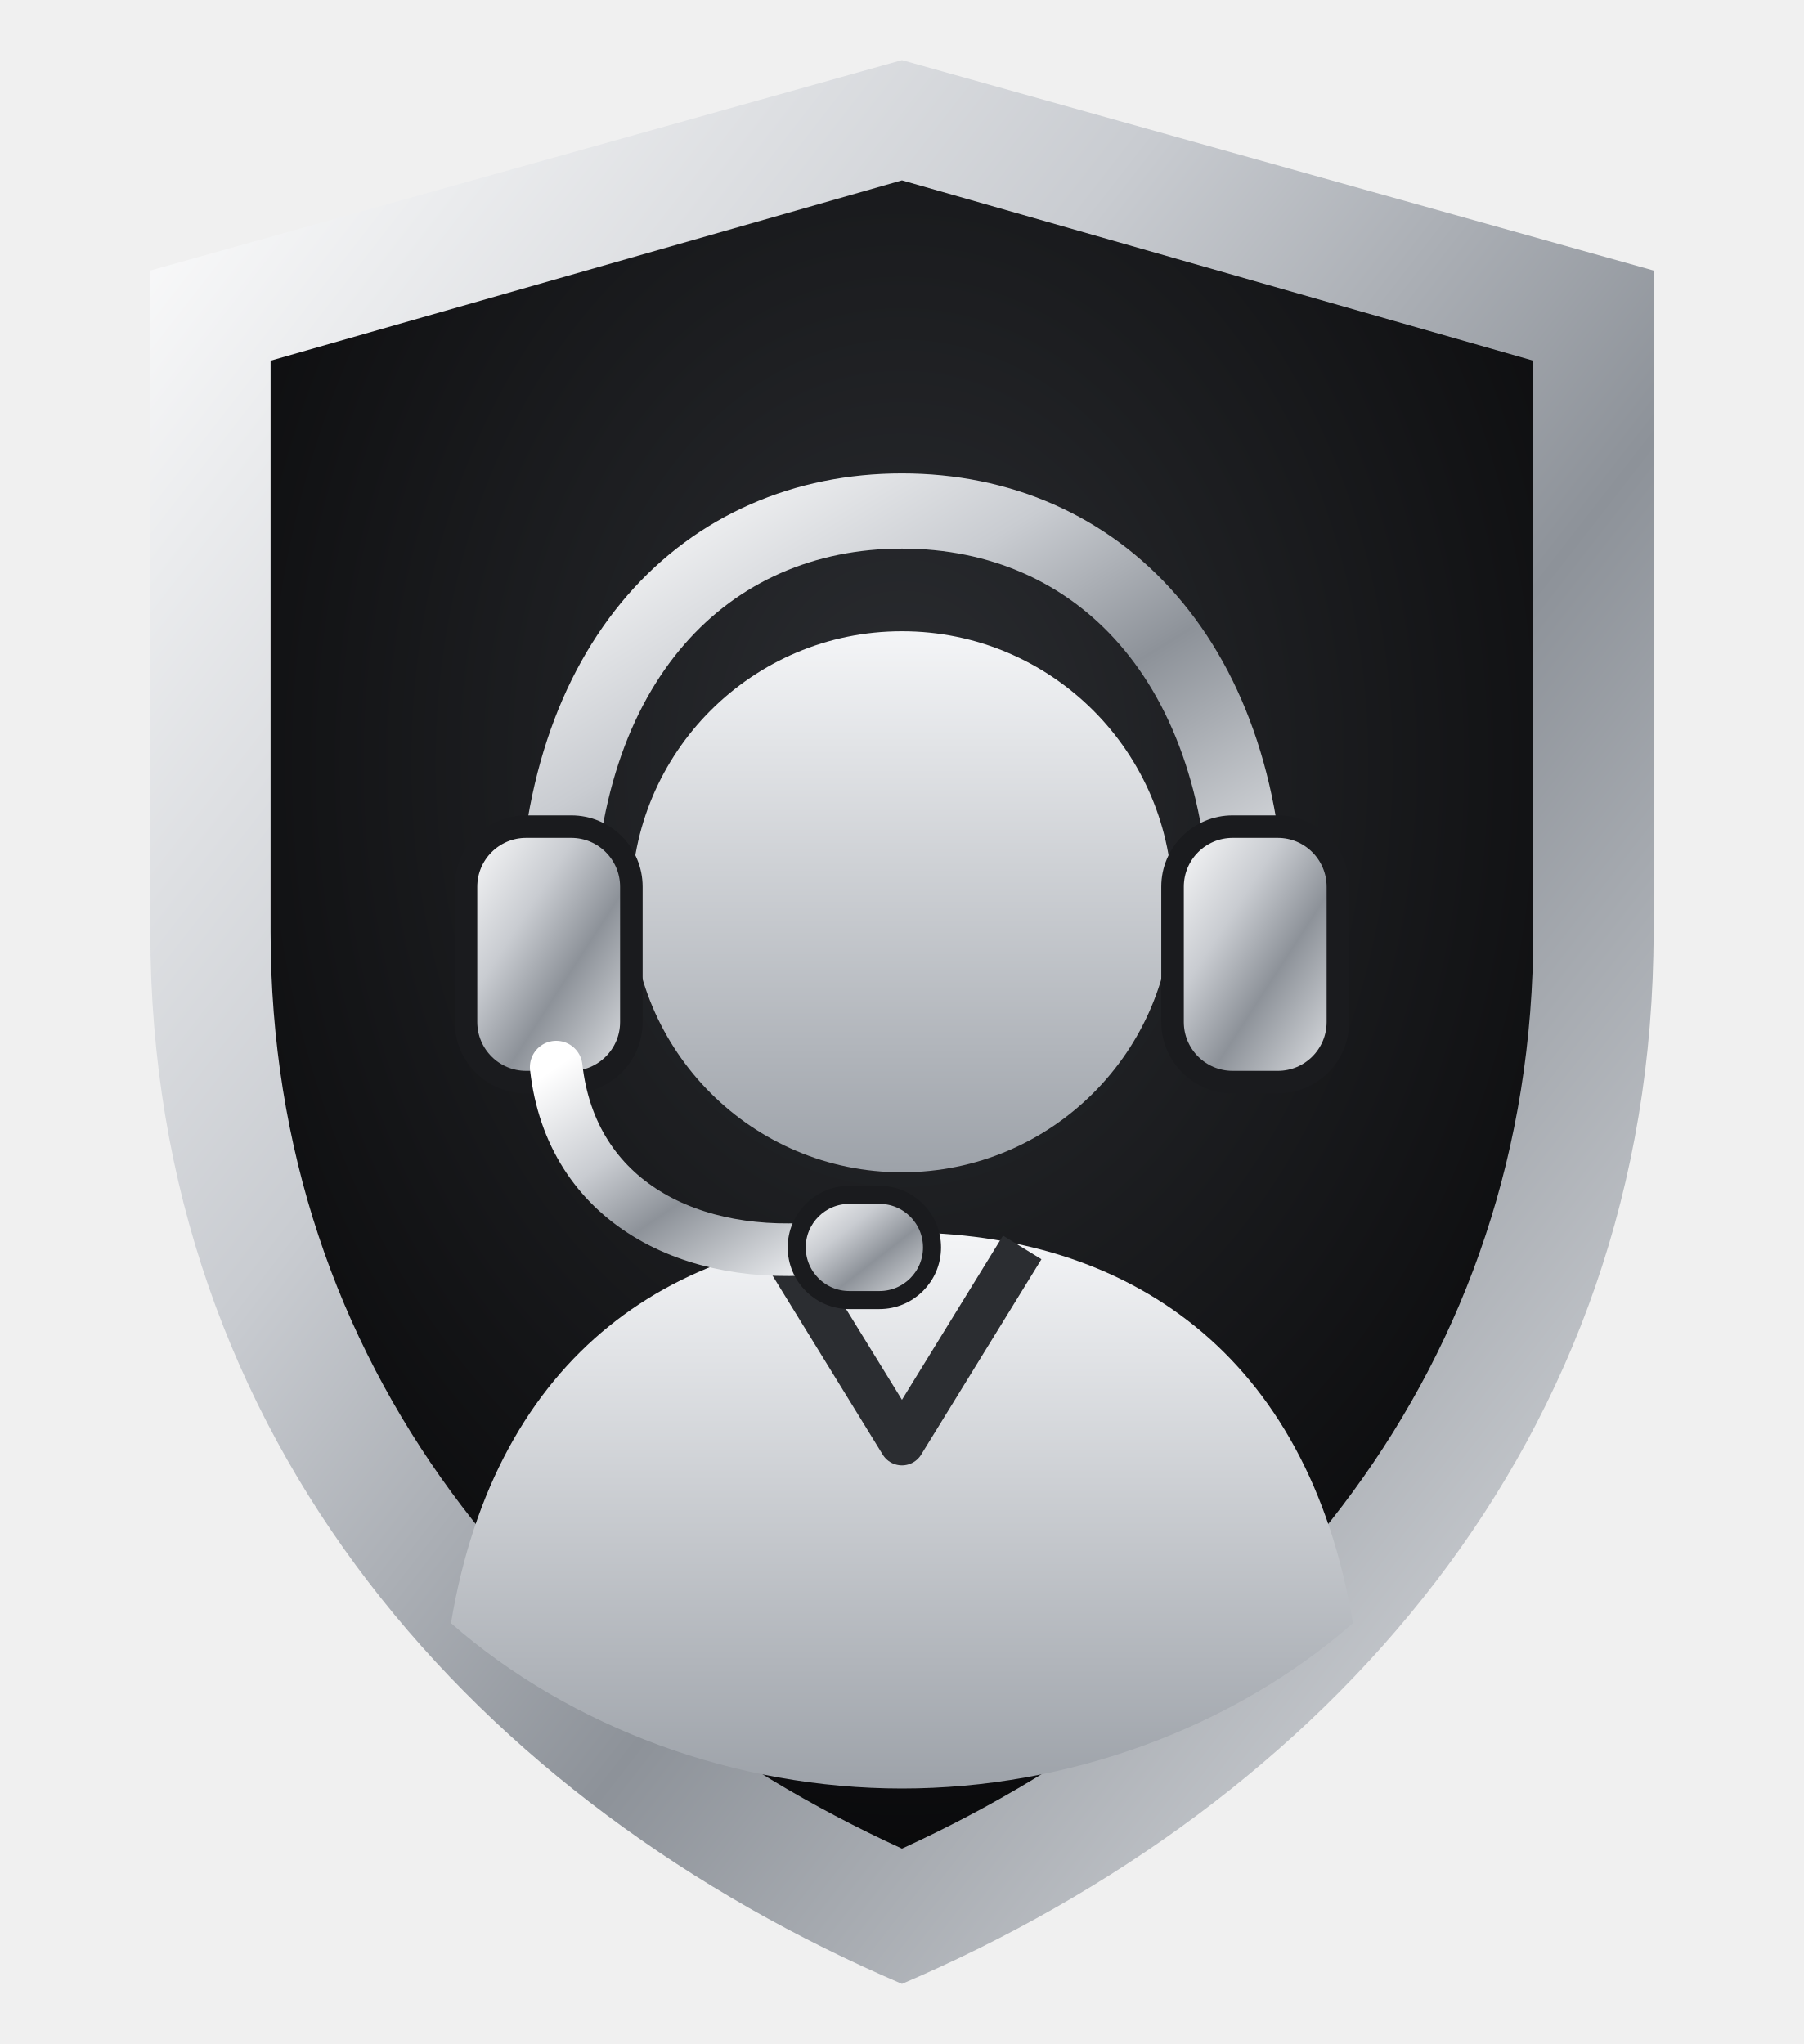
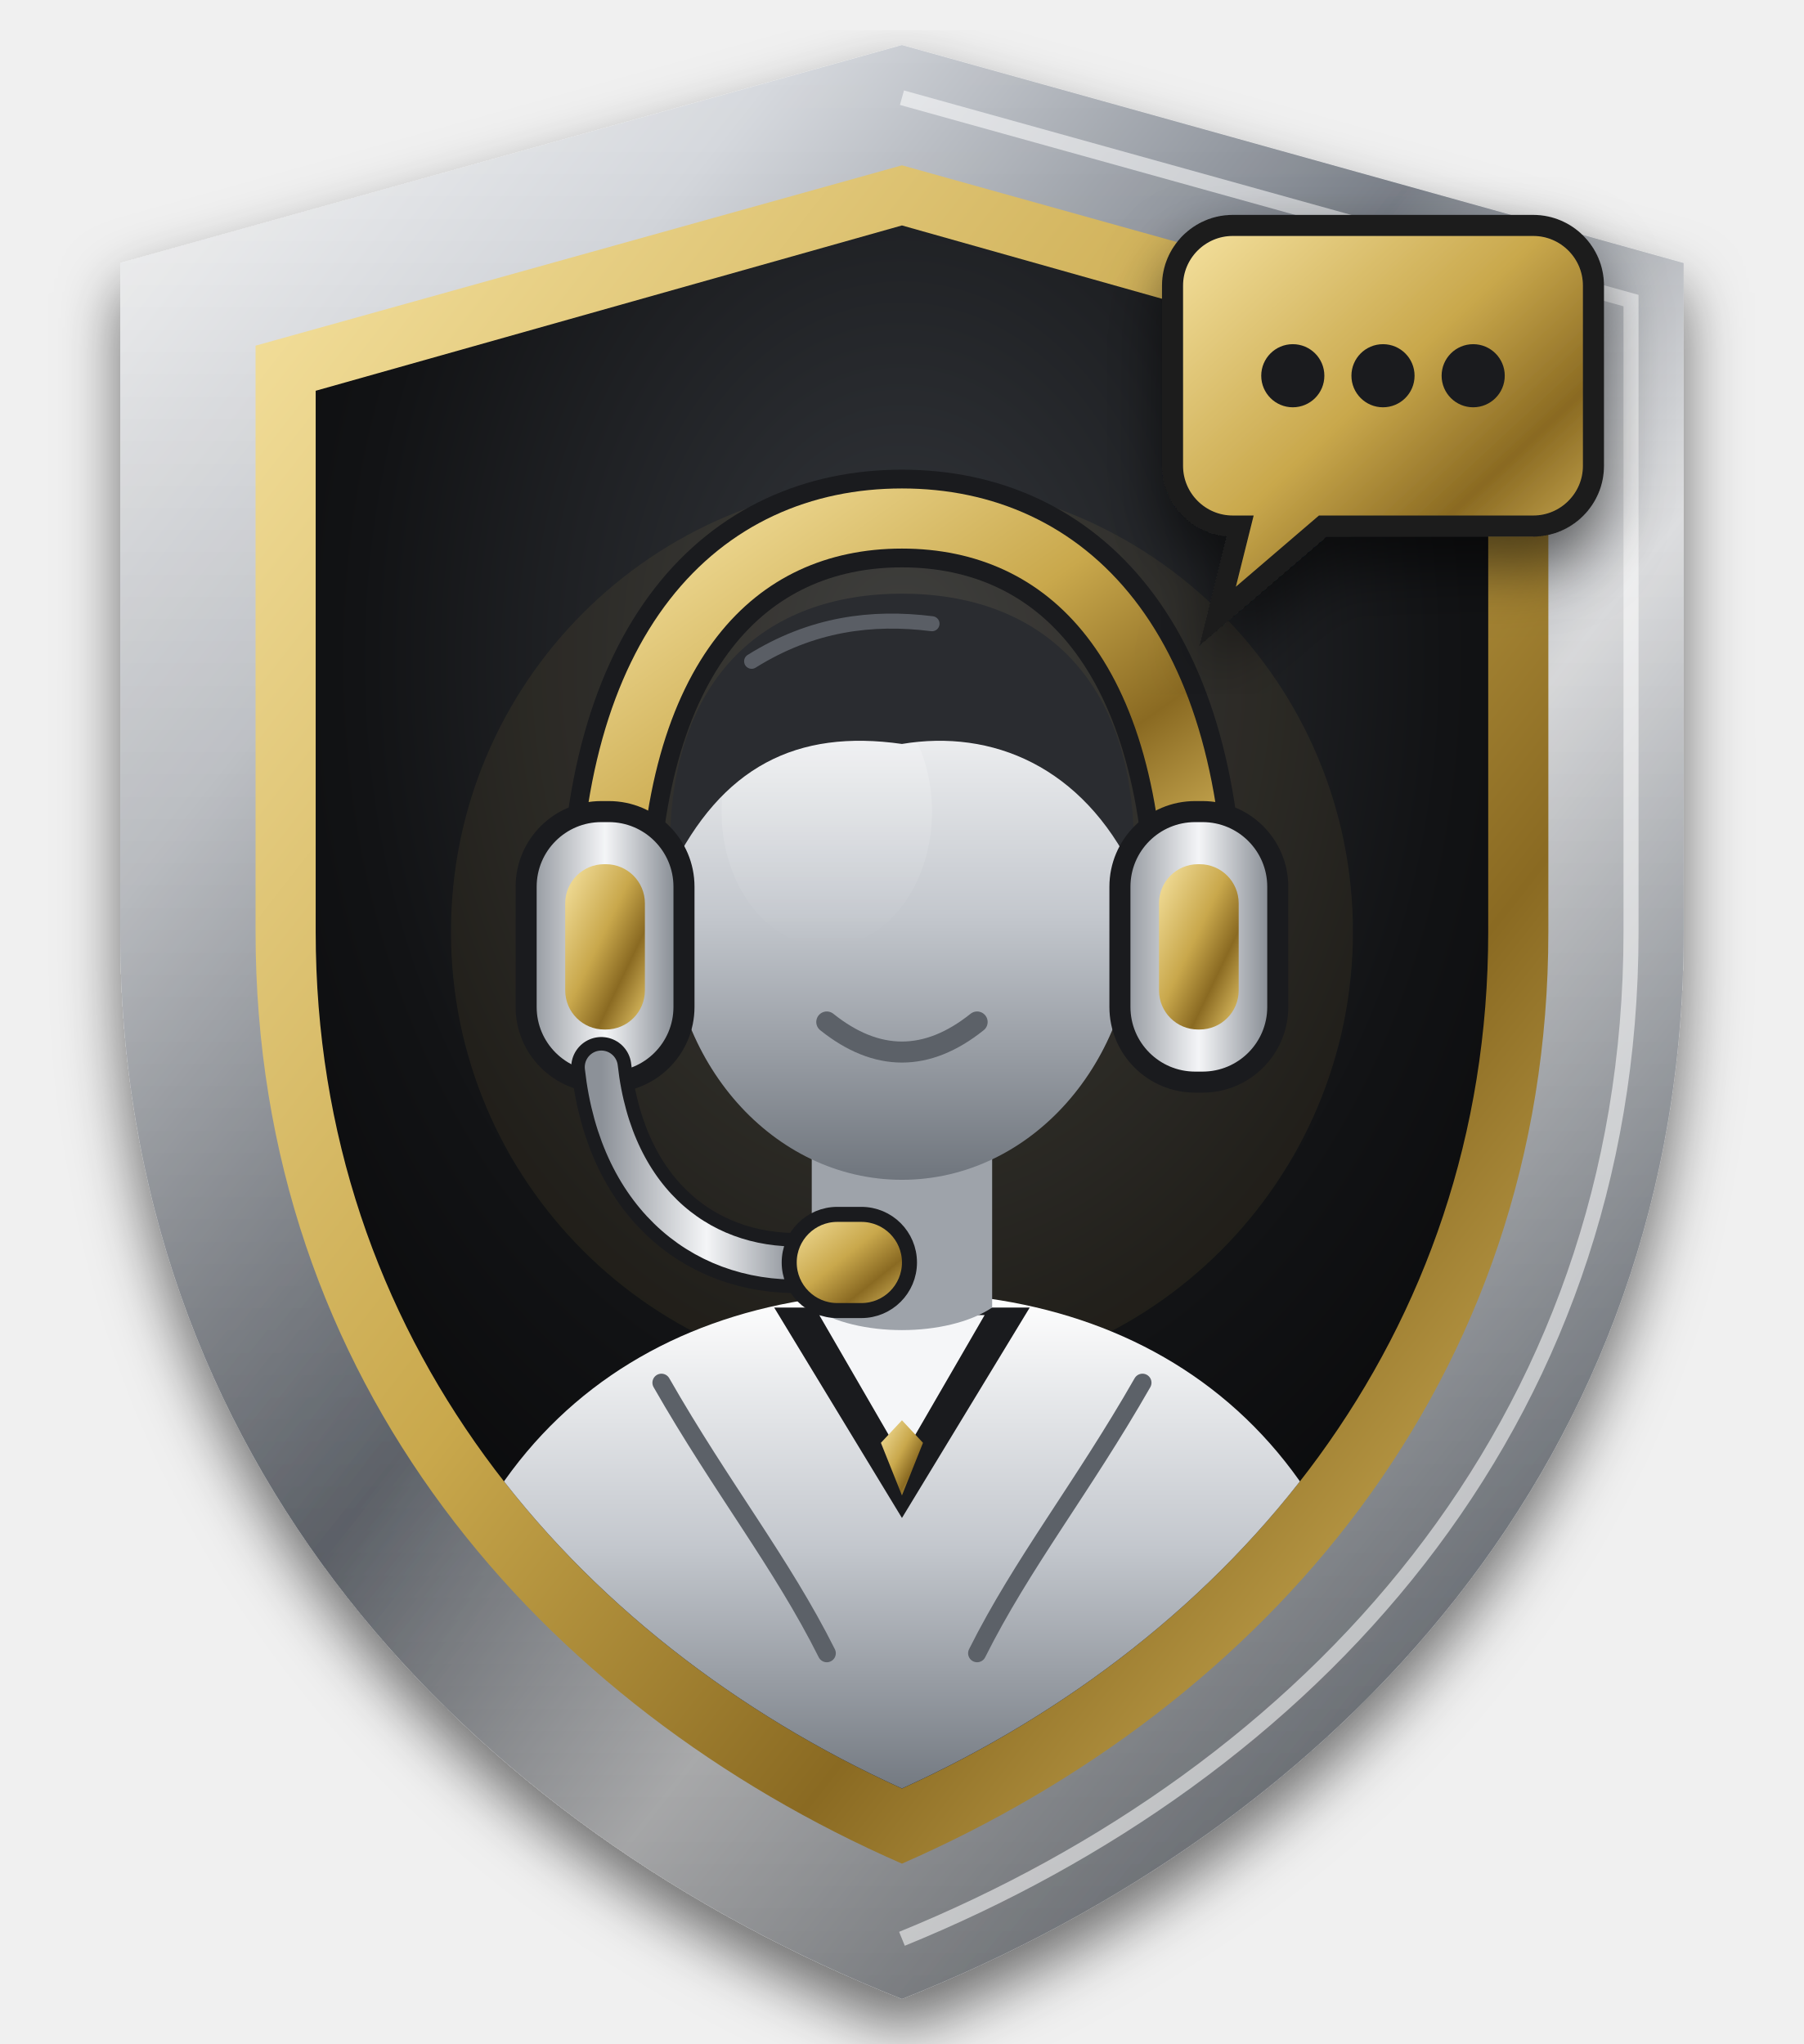
<svg xmlns="http://www.w3.org/2000/svg" viewBox="0 0 120 136" role="img" aria-label="Customer support">
  <defs>
-     <linearGradient id="silver" x1="0" y1="0" x2="1" y2="1">
+     <linearGradient id="rim" x1="0" y1="0" x2="1" y2="1">
      <stop offset="0" stop-color="#ffffff" />
-       <stop offset=".35" stop-color="#c9ccd1" />
-       <stop offset=".6" stop-color="#8d9299" />
-       <stop offset="1" stop-color="#e6e8eb" />
+       <stop offset=".22" stop-color="#d9dce1" />
+       <stop offset=".45" stop-color="#7d838c" />
+       <stop offset=".62" stop-color="#f2f3f5" />
+       <stop offset=".82" stop-color="#9aa0a8" />
+       <stop offset="1" stop-color="#e9ebee" />
    </linearGradient>
-     <linearGradient id="face" x1="0" y1="0" x2="0" y2="1">
-       <stop offset="0" stop-color="#f4f5f7" />
-       <stop offset="1" stop-color="#9da2a9" />
+     <linearGradient id="rimShade" x1="0" y1="0" x2="0" y2="1">
+       <stop offset="0" stop-color="#000" stop-opacity="0" />
+       <stop offset="1" stop-color="#000" stop-opacity=".35" />
    </linearGradient>
-     <radialGradient id="inner" cx=".5" cy=".35" r=".75">
-       <stop offset="0" stop-color="#2b2d31" />
-       <stop offset="1" stop-color="#050506" />
+     <linearGradient id="gold" x1="0" y1="0" x2="1" y2="1">
+       <stop offset="0" stop-color="#f6e3a1" />
+       <stop offset=".45" stop-color="#c9a84c" />
+       <stop offset=".7" stop-color="#8a6a22" />
+       <stop offset="1" stop-color="#e8c96a" />
+     </linearGradient>
+     <radialGradient id="field" cx=".5" cy=".28" r=".85">
+       <stop offset="0" stop-color="#34373c" />
+       <stop offset=".55" stop-color="#121315" />
+       <stop offset="1" stop-color="#030304" />
    </radialGradient>
+     <linearGradient id="chrome" x1="0" y1="0" x2="0" y2="1">
+       <stop offset="0" stop-color="#ffffff" />
+       <stop offset=".5" stop-color="#c3c7cd" />
+       <stop offset="1" stop-color="#6f757d" />
+     </linearGradient>
+     <linearGradient id="chromeSide" x1="0" y1="0" x2="1" y2="0">
+       <stop offset="0" stop-color="#8c9198" />
+       <stop offset=".5" stop-color="#f4f5f7" />
+       <stop offset="1" stop-color="#7a8088" />
+     </linearGradient>
+     <linearGradient id="gloss" x1="0" y1="0" x2="0" y2="1">
+       <stop offset="0" stop-color="#fff" stop-opacity=".28" />
+       <stop offset="1" stop-color="#fff" stop-opacity="0" />
+     </linearGradient>
+     <filter id="drop" x="-20%" y="-20%" width="140%" height="140%">
+       <feDropShadow dx="0" dy="2" stdDeviation="2" flood-color="#000" flood-opacity=".55" />
+     </filter>
+     <clipPath id="fieldClip">
+       <path d="M60 15 L99 26 V62 C99 89 82 109 60 119 C38 109 21 89 21 62 V26 Z" />
+     </clipPath>
  </defs>
-   <path d="M60 4 L110 18 V62 C110 96 88 120 60 132 C32 120 10 96 10 62 V18 Z" fill="url(#silver)" />
-   <path d="M60 12 L102 24 V62 C102 91 84 112 60 123 C36 112 18 91 18 62 V24 Z" fill="url(#inner)" />
-   <path d="M30 108 C33 90 45 82 60 82 C75 82 87 90 90 108 C82 115 71 119 60 119 C49 119 38 115 30 108 Z" fill="url(#face)" />
-   <path d="M52 83 L60 96 L68 83" fill="none" stroke="#2b2d31" stroke-width="3" stroke-linejoin="round" />
-   <circle cx="60" cy="60" r="18" fill="url(#face)" />
-   <path d="M37 62 C37 44 47 34 60 34 C73 34 83 44 83 62" fill="none" stroke="url(#silver)" stroke-width="5" stroke-linecap="round" />
-   <rect x="31" y="55" width="11" height="17" rx="4" fill="url(#silver)" stroke="#1a1b1e" stroke-width="1.5" />
-   <rect x="78" y="55" width="11" height="17" rx="4" fill="url(#silver)" stroke="#1a1b1e" stroke-width="1.5" />
-   <path d="M37 71 C38 80 46 84 55 83" fill="none" stroke="url(#silver)" stroke-width="3.5" stroke-linecap="round" />
-   <rect x="53" y="79.5" width="9" height="7" rx="3.5" fill="url(#silver)" stroke="#1a1b1e" stroke-width="1.2" />
+   <g filter="url(#drop)">
+     <path d="M60 3 L112 17.5 V62 C112 97 89 121.5 60 133 C31 121.5 8 97 8 62 V17.5 Z" fill="url(#rim)" />
+     <path d="M60 3 L112 17.5 V62 C112 97 89 121.5 60 133 C31 121.5 8 97 8 62 V17.5 Z" fill="url(#rimShade)" />
+   </g>
+   <path d="M60 6.5 L108.5 20 V62 C108.5 95 87 118 60 129" fill="none" stroke="#fff" stroke-opacity=".55" stroke-width="1" />
+   <path d="M60 11 L103 23 V62 C103 92 84 113.5 60 124 C36 113.5 17 92 17 62 V23 Z" fill="url(#gold)" />
+   <path d="M60 15 L99 26 V62 C99 89 82 109 60 119 C38 109 21 89 21 62 V26 Z" fill="url(#field)" />
+   <g clip-path="url(#fieldClip)">
+     <ellipse cx="60" cy="62" rx="30" ry="30" fill="#c9a84c" opacity=".08" />
+     <path d="M27 120 C28 97 42 86 60 86 C78 86 92 97 93 120 Z" fill="url(#chrome)" />
+     <path d="M51.5 87 L60 101 L68.5 87" fill="#1a1b1e" />
+     <path d="M54.5 87.5 L60 97 L65.5 87.5 Z" fill="#f5f6f8" />
+     <path d="M58.6 96 L60 99.5 L61.4 96 L60 94.5 Z" fill="url(#gold)" />
+     <path d="M44 92 C48 99 52 104 55 110" fill="none" stroke="#5c6168" stroke-width="1.2" stroke-linecap="round" />
+     <path d="M76 92 C72 99 68 104 65 110" fill="none" stroke="#5c6168" stroke-width="1.2" stroke-linecap="round" />
+     <path d="M54 76 H66 V87 C63 89 57 89 54 87 Z" fill="#9ea3aa" />
+     <ellipse cx="60" cy="61" rx="15.5" ry="17.5" fill="url(#chrome)" />
+     <ellipse cx="55" cy="54" rx="7" ry="9" fill="url(#gloss)" />
+     <path d="M44.6 58 C44 45 51 39.5 60 39.5 C69 39.5 76 45 75.4 58 C72 51 66 48.5 60 49.5 C53 48.5 48 51 44.6 58 Z" fill="#2a2c30" />
+     <path d="M50 44 C54 41.5 58 41 62 41.5" fill="none" stroke="#5a5e65" stroke-width="1" stroke-linecap="round" />
+     <path d="M55 68 Q60 72 65 68" fill="none" stroke="#5c6168" stroke-width="1.4" stroke-linecap="round" />
+     <path d="M40.5 62 C40.5 43 49 34.5 60 34.5 C71 34.5 79.5 43 79.5 62" fill="none" stroke="#1a1b1e" stroke-width="6.5" stroke-linecap="round" />
+     <path d="M40.5 62 C40.5 43 49 34.5 60 34.5 C71 34.5 79.5 43 79.5 62" fill="none" stroke="url(#gold)" stroke-width="4" stroke-linecap="round" />
+     <rect x="35" y="54" width="10.5" height="18" rx="5" fill="url(#chromeSide)" stroke="#1a1b1e" stroke-width="1.4" />
+     <rect x="74.5" y="54" width="10.5" height="18" rx="5" fill="url(#chromeSide)" stroke="#1a1b1e" stroke-width="1.4" />
+     <rect x="37.6" y="57.5" width="5.3" height="11" rx="2.6" fill="url(#gold)" />
+     <rect x="77.1" y="57.5" width="5.3" height="11" rx="2.6" fill="url(#gold)" />
+     <path d="M40 71 C41 80 47 84.5 54 84" fill="none" stroke="#1a1b1e" stroke-width="4" stroke-linecap="round" />
+     <path d="M40 71 C41 80 47 84.5 54 84" fill="none" stroke="url(#chromeSide)" stroke-width="2.2" stroke-linecap="round" />
+     <rect x="52.5" y="80.8" width="8" height="6.4" rx="3.2" fill="url(#gold)" stroke="#1a1b1e" stroke-width="1" />
+   </g>
+   <g transform="translate(76 15)">
+     <path d="M2 4 C2 1.8 3.8 0 6 0 H26 C28.2 0 30 1.8 30 4 V16 C30 18.2 28.2 20 26 20 H12 L5 26 L6.5 20 H6 C3.8 20 2 18.2 2 16 Z" fill="url(#gold)" stroke="#1a1b1e" stroke-width="1.4" filter="url(#drop)" />
+     <circle cx="10" cy="10" r="2.1" fill="#1a1b1e" />
+     <circle cx="16" cy="10" r="2.1" fill="#1a1b1e" />
+     <circle cx="22" cy="10" r="2.1" fill="#1a1b1e" />
+   </g>
</svg>
